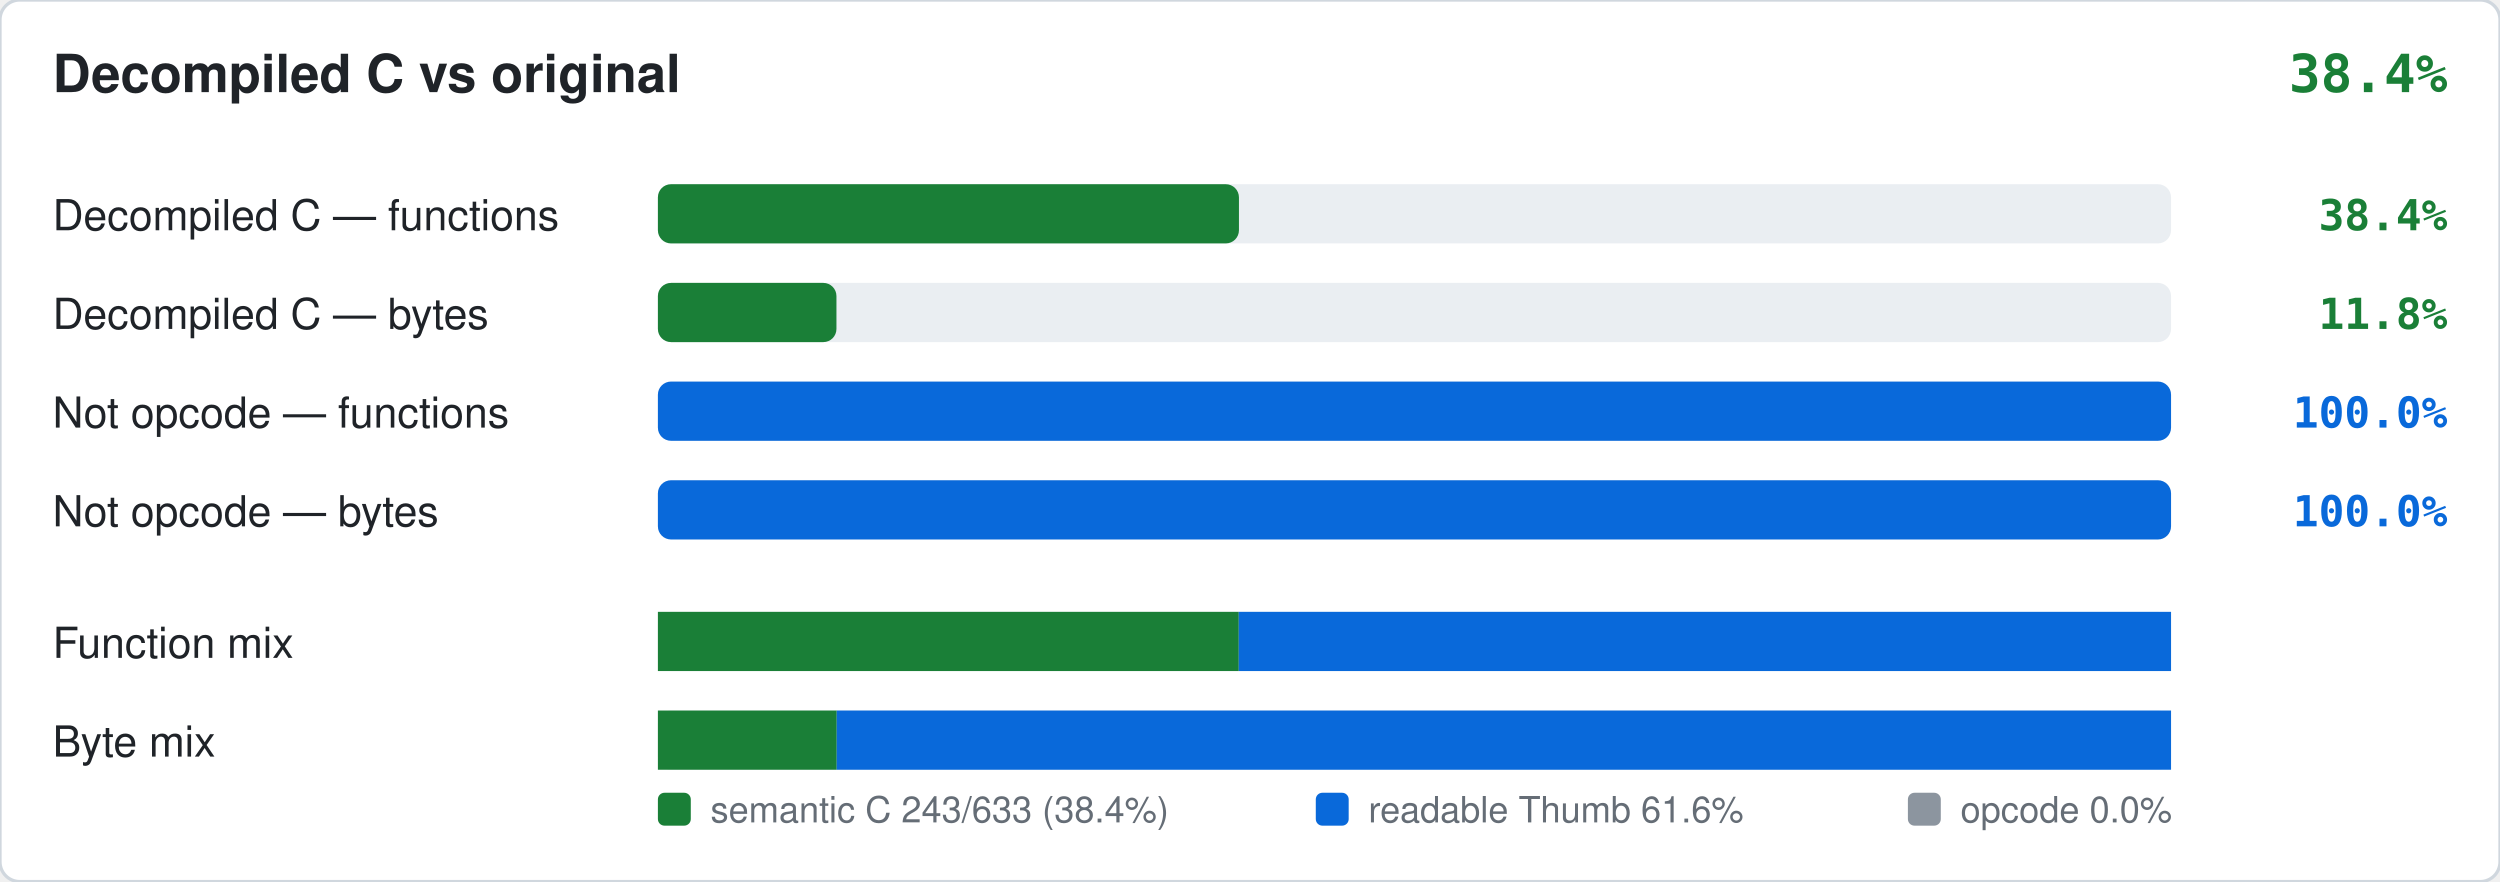
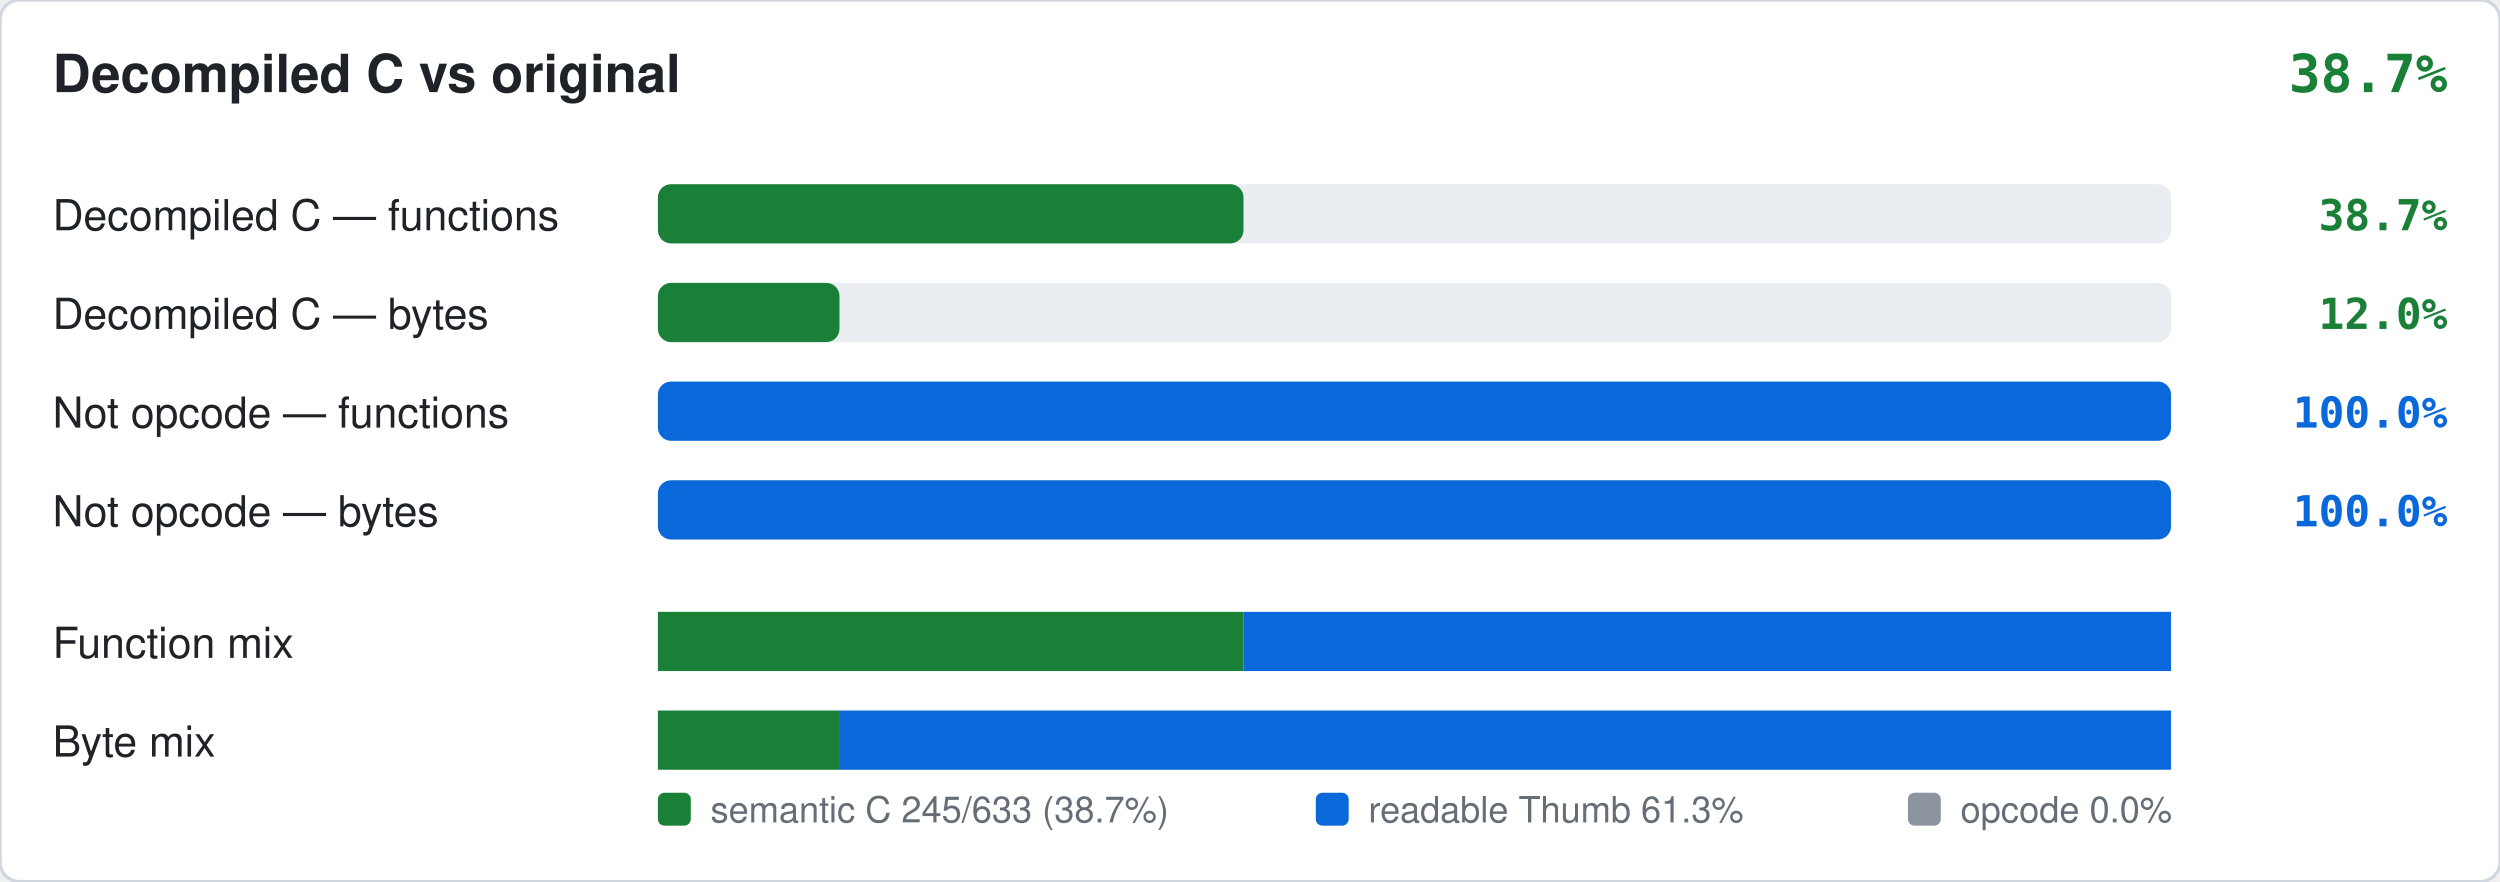
- <svg xmlns="http://www.w3.org/2000/svg" width="760" height="268" viewBox="0 0 760 268" role="img" aria-label="Decompiled C 38.4% functions, 11.8% bytes (243/633, 10,670/90,272)">
+ <svg xmlns="http://www.w3.org/2000/svg" width="760" height="268" viewBox="0 0 760 268" role="img" aria-label="Decompiled C 38.7% functions, 12.0% bytes (245/633, 10,862/90,272)">
  <rect width="760" height="268" rx="6" fill="#ffffff" stroke="#d0d7de" />
  <text x="16" y="28" font-family="-apple-system,BlinkMacSystemFont,Segoe UI,Helvetica,Arial,sans-serif" font-size="16" font-weight="600" fill="#1f2328">Decompiled C vs original</text>
-   <text x="744" y="28" text-anchor="end" font-family="ui-monospace,SFMono-Regular,Menlo,Consolas,monospace" font-size="16" font-weight="700" fill="#1a7f37">38.4%</text>
+   <text x="744" y="28" text-anchor="end" font-family="ui-monospace,SFMono-Regular,Menlo,Consolas,monospace" font-size="16" font-weight="700" fill="#1a7f37">38.7%</text>
  <text x="16" y="70" font-family="-apple-system,BlinkMacSystemFont,Segoe UI,Helvetica,Arial,sans-serif" font-size="13" fill="#1f2328">Decompiled C — functions</text>
  <rect x="200.00" y="56.00" width="460.00" height="18.00" rx="4" fill="#eaeef2" />
-   <rect x="200.00" y="56.00" width="176.64" height="18.00" rx="4" fill="#1a7f37" />
-   <text x="744" y="70" text-anchor="end" font-family="ui-monospace,SFMono-Regular,Menlo,Consolas,monospace" font-size="13" font-weight="700" fill="#1a7f37">38.4%</text>
+   <rect x="200.00" y="56.00" width="178.02" height="18.00" rx="4" fill="#1a7f37" />
+   <text x="744" y="70" text-anchor="end" font-family="ui-monospace,SFMono-Regular,Menlo,Consolas,monospace" font-size="13" font-weight="700" fill="#1a7f37">38.7%</text>
  <text x="16" y="100" font-family="-apple-system,BlinkMacSystemFont,Segoe UI,Helvetica,Arial,sans-serif" font-size="13" fill="#1f2328">Decompiled C — bytes</text>
  <rect x="200.00" y="86.00" width="460.00" height="18.00" rx="4" fill="#eaeef2" />
-   <rect x="200.00" y="86.00" width="54.28" height="18.00" rx="4" fill="#1a7f37" />
-   <text x="744" y="100" text-anchor="end" font-family="ui-monospace,SFMono-Regular,Menlo,Consolas,monospace" font-size="13" font-weight="700" fill="#1a7f37">11.8%</text>
+   <rect x="200.00" y="86.00" width="55.20" height="18.00" rx="4" fill="#1a7f37" />
+   <text x="744" y="100" text-anchor="end" font-family="ui-monospace,SFMono-Regular,Menlo,Consolas,monospace" font-size="13" font-weight="700" fill="#1a7f37">12.0%</text>
  <text x="16" y="130" font-family="-apple-system,BlinkMacSystemFont,Segoe UI,Helvetica,Arial,sans-serif" font-size="13" fill="#1f2328">Not opcode — functions</text>
  <rect x="200.00" y="116.00" width="460.00" height="18.00" rx="4" fill="#eaeef2" />
  <rect x="200.00" y="116.00" width="460.00" height="18.00" rx="4" fill="#0969da" />
  <text x="744" y="130" text-anchor="end" font-family="ui-monospace,SFMono-Regular,Menlo,Consolas,monospace" font-size="13" font-weight="700" fill="#0969da">100.0%</text>
  <text x="16" y="160" font-family="-apple-system,BlinkMacSystemFont,Segoe UI,Helvetica,Arial,sans-serif" font-size="13" fill="#1f2328">Not opcode — bytes</text>
  <rect x="200.00" y="146.00" width="460.00" height="18.00" rx="4" fill="#eaeef2" />
  <rect x="200.00" y="146.00" width="460.00" height="18.00" rx="4" fill="#0969da" />
  <text x="744" y="160" text-anchor="end" font-family="ui-monospace,SFMono-Regular,Menlo,Consolas,monospace" font-size="13" font-weight="700" fill="#0969da">100.0%</text>
  <text x="16" y="200" font-family="-apple-system,BlinkMacSystemFont,Segoe UI,Helvetica,Arial,sans-serif" font-size="13" fill="#1f2328">Function mix</text>
  <rect x="200.00" y="186.00" width="460.00" height="18.00" rx="4" fill="#eaeef2" />
-   <rect x="200.00" y="186.00" width="176.59" height="18.00" fill="#1a7f37" />
-   <rect x="376.59" y="186.00" width="283.41" height="18.00" fill="#0969da" />
+   <rect x="200.00" y="186.00" width="178.04" height="18.00" fill="#1a7f37" />
+   <rect x="378.04" y="186.00" width="281.96" height="18.00" fill="#0969da" />
  <text x="16" y="230" font-family="-apple-system,BlinkMacSystemFont,Segoe UI,Helvetica,Arial,sans-serif" font-size="13" fill="#1f2328">Byte mix</text>
  <rect x="200.00" y="216.00" width="460.00" height="18.00" rx="4" fill="#eaeef2" />
-   <rect x="200.00" y="216.00" width="54.37" height="18.00" fill="#1a7f37" />
-   <rect x="254.37" y="216.00" width="405.63" height="18.00" fill="#0969da" />
+   <rect x="200.00" y="216.00" width="55.35" height="18.00" fill="#1a7f37" />
+   <rect x="255.35" y="216.00" width="404.65" height="18.00" fill="#0969da" />
  <rect x="200" y="241" width="10" height="10" rx="2" fill="#1a7f37" />
-   <text x="216" y="250" font-family="-apple-system,BlinkMacSystemFont,Segoe UI,Helvetica,Arial,sans-serif" font-size="11" fill="#656d76">semantic C 243/633 (38.4%)</text>
+   <text x="216" y="250" font-family="-apple-system,BlinkMacSystemFont,Segoe UI,Helvetica,Arial,sans-serif" font-size="11" fill="#656d76">semantic C 245/633 (38.7%)</text>
  <rect x="400" y="241" width="10" height="10" rx="2" fill="#0969da" />
-   <text x="416" y="250" font-family="-apple-system,BlinkMacSystemFont,Segoe UI,Helvetica,Arial,sans-serif" font-size="11" fill="#656d76">readable Thumb 61.6%</text>
+   <text x="416" y="250" font-family="-apple-system,BlinkMacSystemFont,Segoe UI,Helvetica,Arial,sans-serif" font-size="11" fill="#656d76">readable Thumb 61.3%</text>
  <rect x="580" y="241" width="10" height="10" rx="2" fill="#8c959f" />
  <text x="596" y="250" font-family="-apple-system,BlinkMacSystemFont,Segoe UI,Helvetica,Arial,sans-serif" font-size="11" fill="#656d76">opcode 0.0%</text>
</svg>
